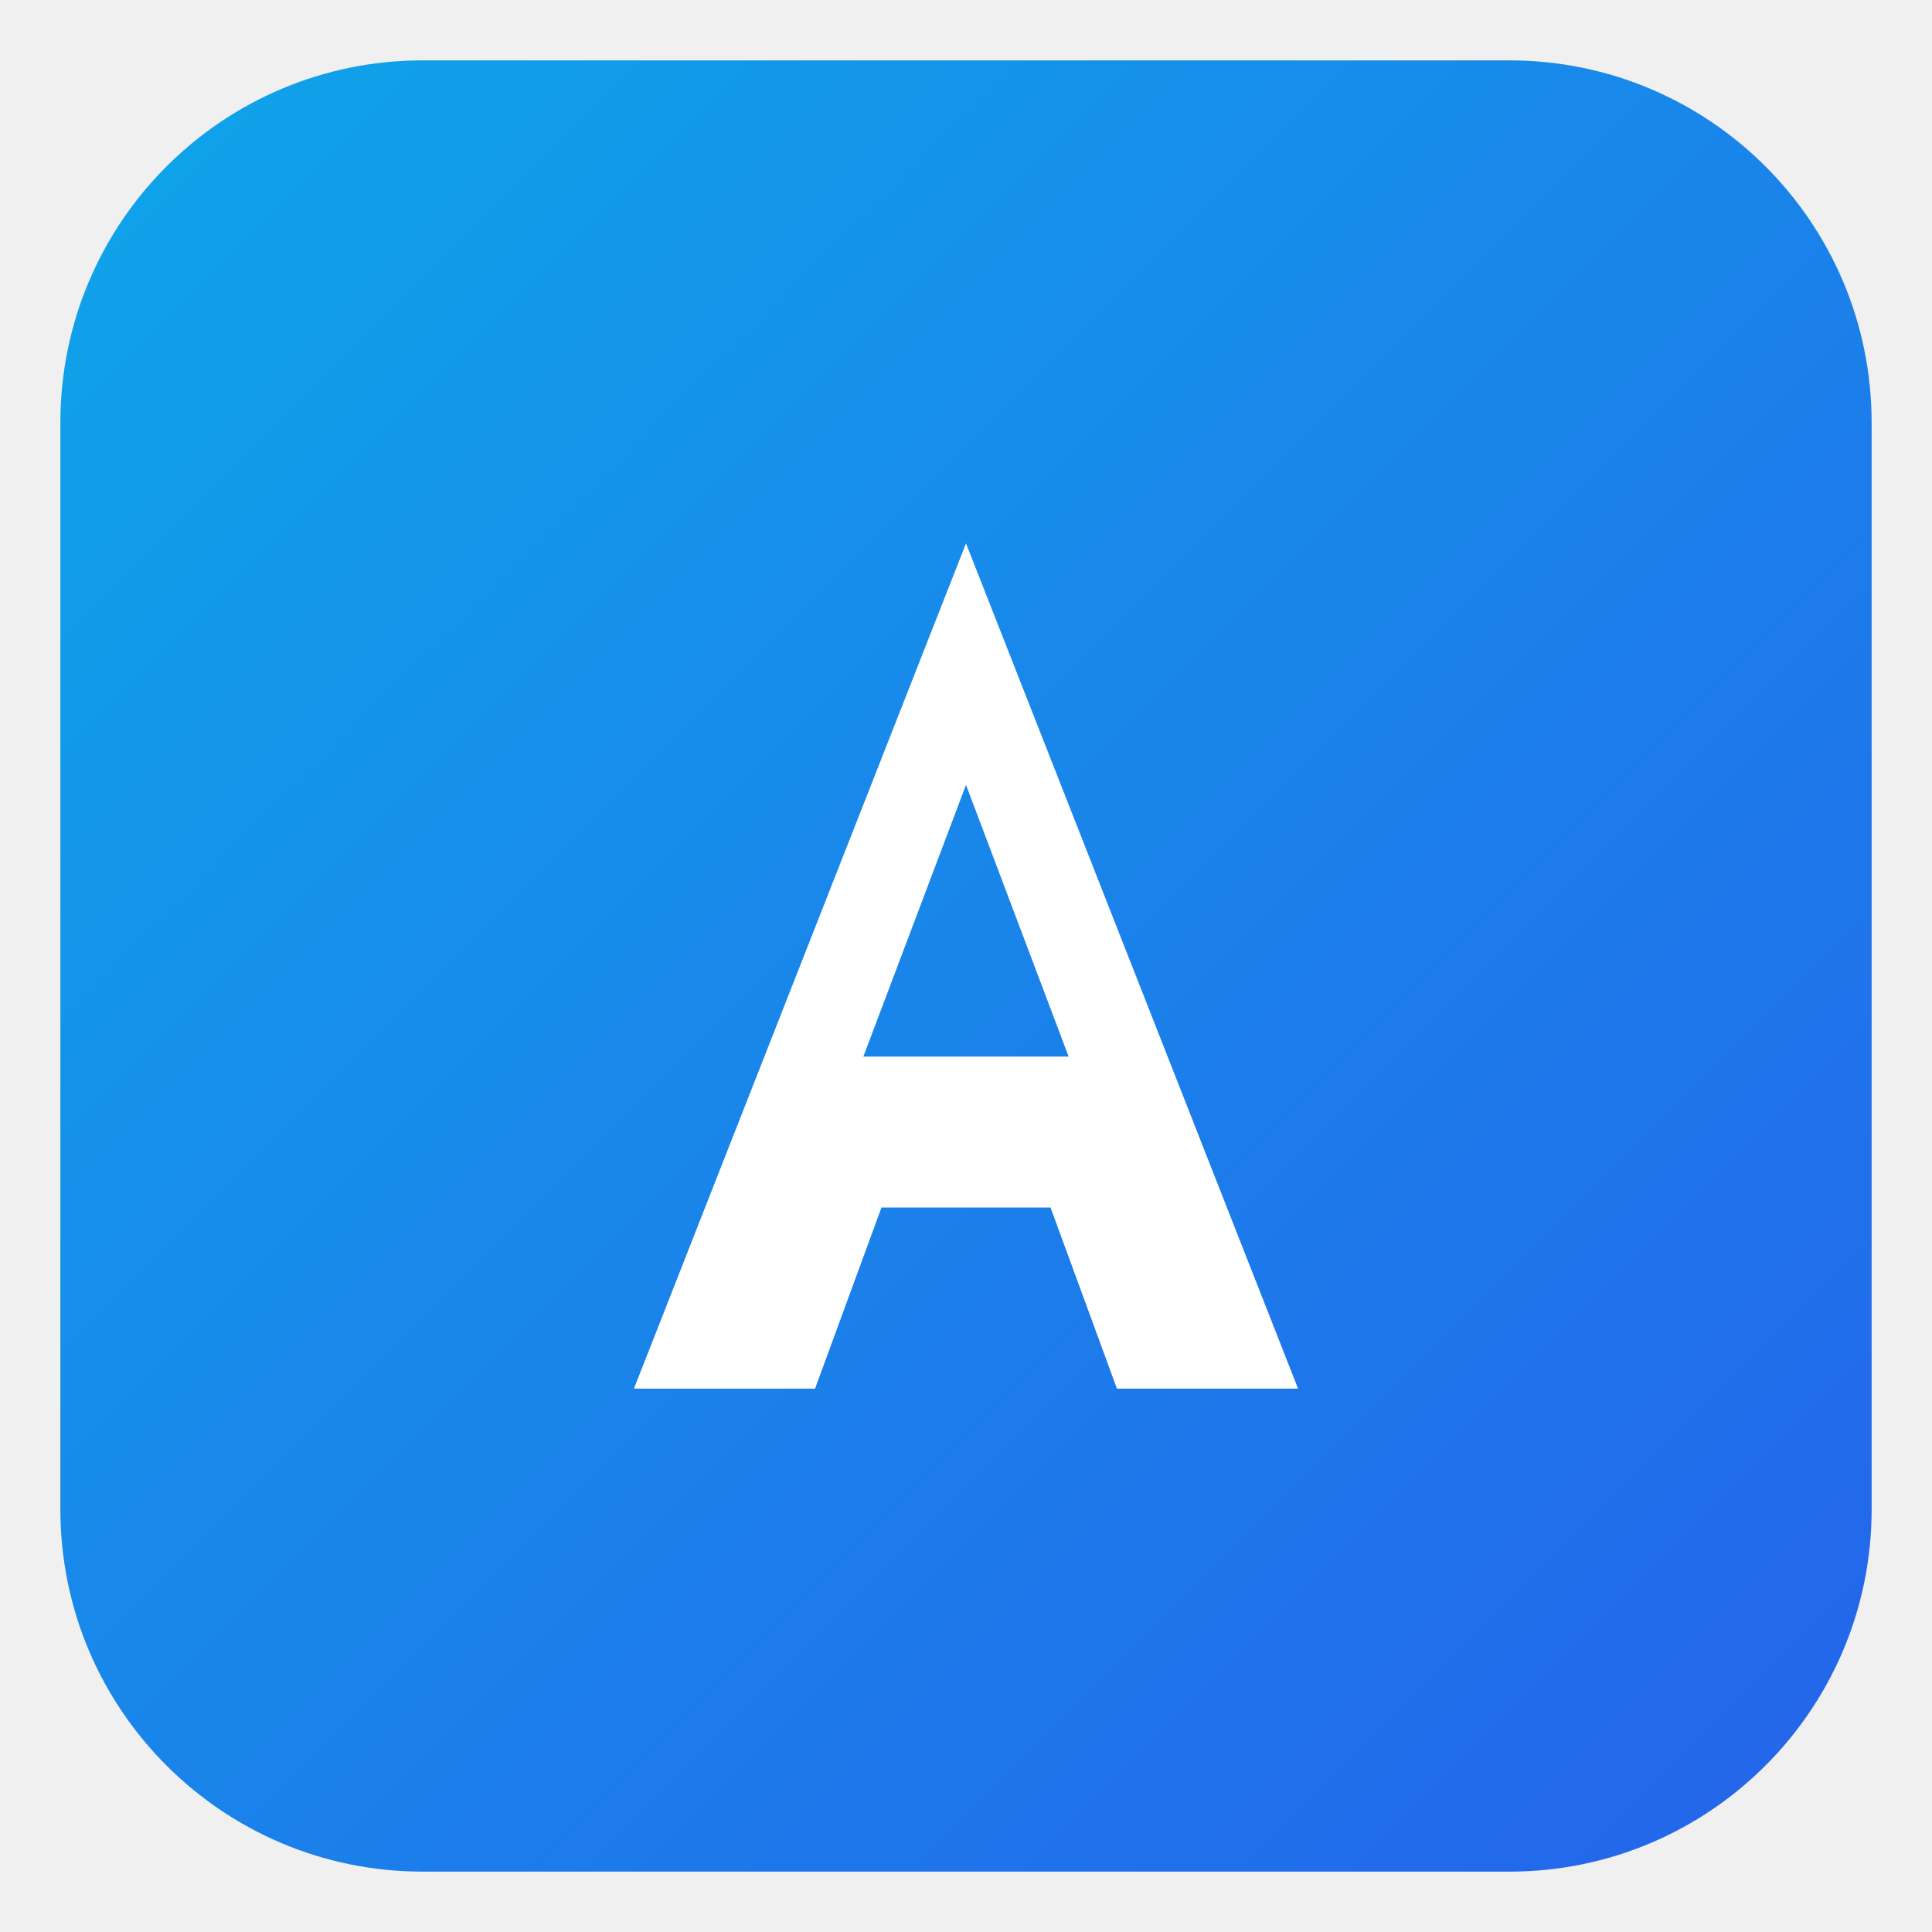
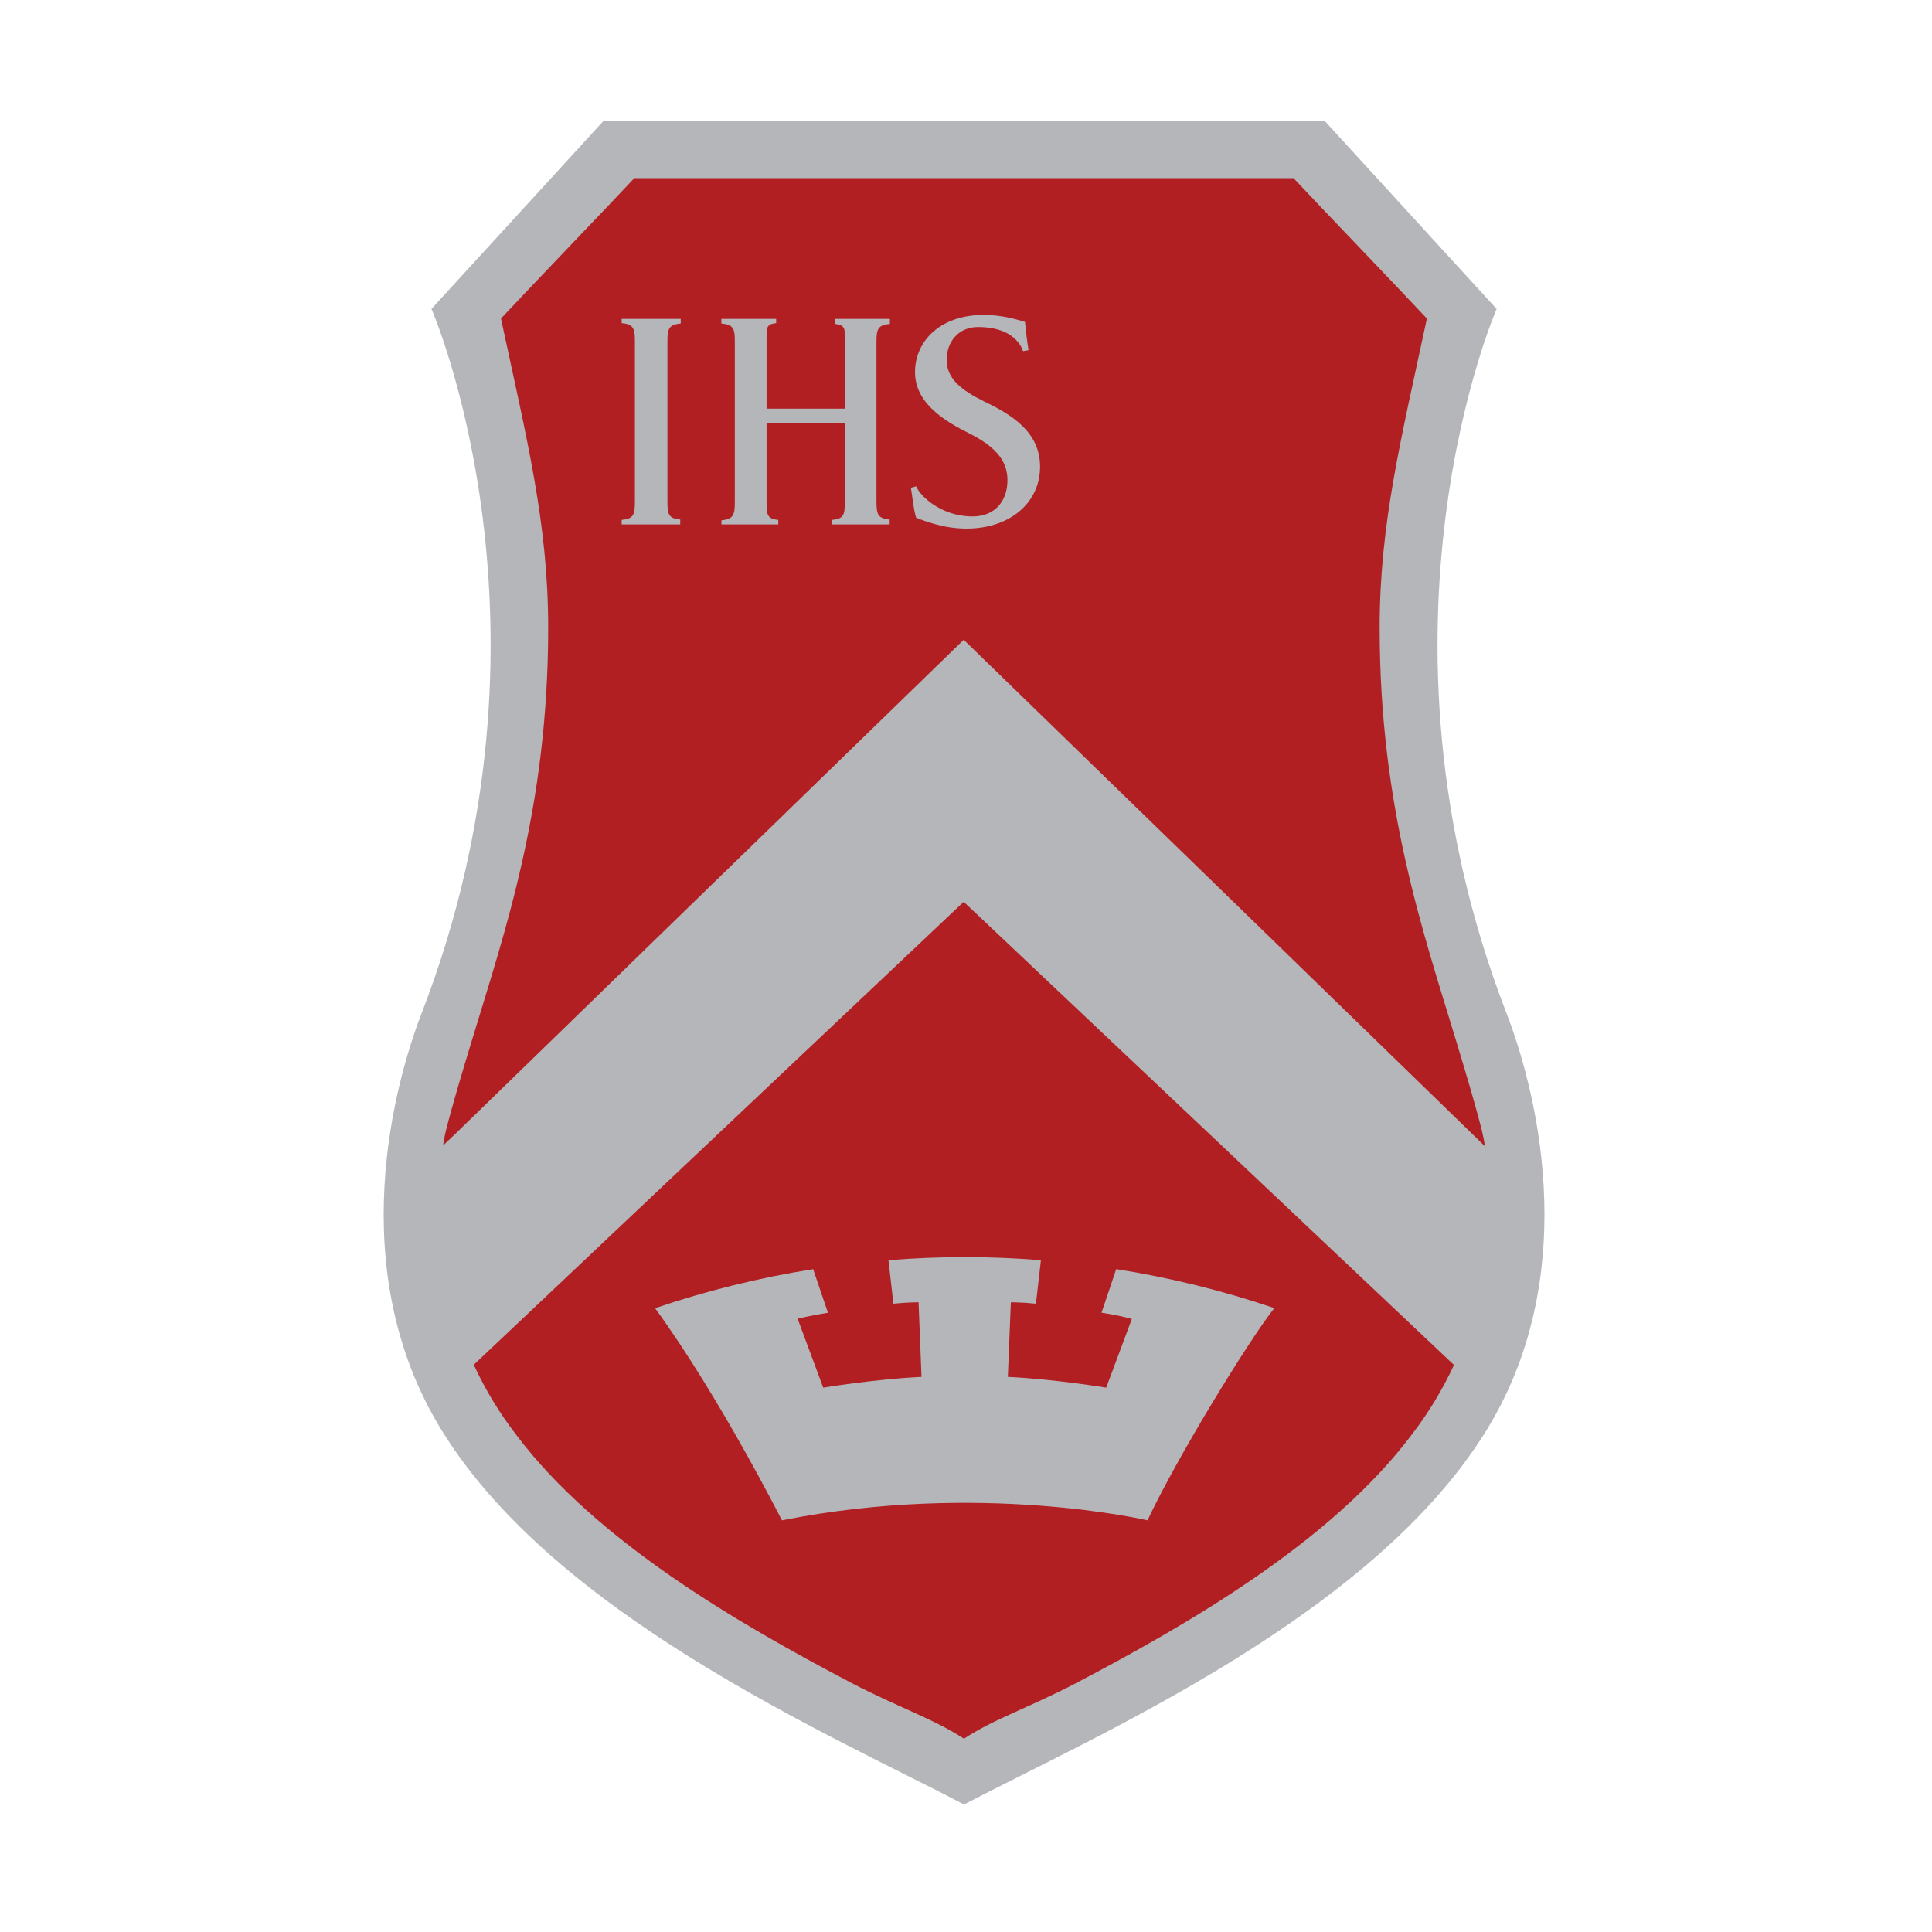
<svg xmlns="http://www.w3.org/2000/svg" viewBox="0 0 64 64">
-   <defs>
-     <linearGradient id="g" x1="0" y1="0" x2="1" y2="1">
-       <stop offset="0%" stop-color="#0ea5e9" />
-       <stop offset="100%" stop-color="#2563eb" />
-     </linearGradient>
-   </defs>
-   <rect x="2" y="2" width="60" height="60" rx="12" fill="url(#g)" />
-   <path d="M21 46l11-28h0l11 28h-6l-2.2-6H29.2L27 46h-6zm11-20l-3.4 9h6.8L32 26z" fill="#ffffff" />
+   <rect width="64" height="64" fill="#ffffff" />
+   <g transform="translate(12.71,4) scale(0.6222)">
+     <path fill="#b4b6b9" d="M59.788 47.539c-7.959-20.545-.535-37.521-.535-37.521L50.091 0h-38.38L2.544 10.018s7.429 16.976-.532 37.521C.649 51.054-2.23 61.073 3.079 69.708c6.069 9.876 20.676 16.201 27.816 19.932l.005-.093.005.093c7.139-3.731 21.748-10.056 27.816-19.932 5.308-8.635 2.431-18.654 1.067-22.169" />
+     <path fill="#b21f23" d="m3.737 54.013 27.144-26.38L58.633 54.6a9.655 9.655 0 0 0-.165-.841c-.385-1.517-.854-3.067-1.353-4.715-1.759-5.827-4.089-12.44-4.089-22.042 0-5.562 1.134-10.007 2.515-16.471-1.545-1.66-5.752-6.028-7.099-7.474h-35.1C11.997 4.503 7.79 8.872 6.244 10.53 7.63 16.995 8.758 21.44 8.758 27c0 9.603-2.325 16.216-4.086 22.043-.499 1.648-.972 3.198-1.356 4.715 0 0-.075.29-.159.802l.58-.548Z" />
+     <path fill="#b21f23" d="M30.881 41.584 4.796 66.232a19.435 19.435 0 0 0 2.266 3.738c4.26 5.663 11.808 10.034 17.855 13.208 2.436 1.272 4.402 1.927 5.963 2.955v.014h.002c.005-.003.008-.003.013-.005 0 .002.005.002.01.005v-.014c1.561-1.028 3.525-1.683 5.962-2.955 6.046-3.174 13.596-7.545 17.854-13.208a19.515 19.515 0 0 0 2.262-3.726l-26.102-24.66Z" />
+     <path fill="#b4b6b9" d="M13.375 11.734c0-.679-.083-.904-.703-.959v-.225h3.143v.244c-.63.058-.708.28-.708.961v8.52c0 .677.058.901.682.957v.26h-3.117v-.242c.62-.05.703-.276.703-.953v-8.563ZM24.55 15.326V11.78c0-.682.06-.905-.522-.96v-.269h2.922v.268c-.644.056-.714.28-.714.961v8.49c0 .681.07.905.702.963v.26H23.86v-.242c.64-.05.69-.276.69-.953v-4.194h-4.164v4.194c0 .677.028.903.623.953v.241h-3.026v-.22c.622-.053.712-.279.712-.957v-8.559c0-.68-.065-.903-.717-.96v-.245h2.918v.225c-.567.057-.51.28-.51.96v3.591h4.164ZM28.353 19.465c.162.45 1.266 1.601 3.001 1.601 1.163 0 1.856-.784 1.856-1.938 0-1.129-.788-1.848-2.008-2.468-1.294-.646-2.914-1.596-2.914-3.275 0-1.64 1.33-3.047 3.657-3.047.94 0 1.682.22 2.198.37.066.652.107 1.006.191 1.508l-.294.05c-.175-.508-.764-1.284-2.394-1.284-1.05 0-1.673.797-1.673 1.746 0 1.003.774 1.615 1.993 2.216 1.455.7 2.98 1.613 2.98 3.48 0 1.908-1.598 3.29-3.912 3.29a6.109 6.109 0 0 1-1.546-.203 8.553 8.553 0 0 1-1.14-.378c-.149-.479-.19-1.086-.28-1.596l.285-.072ZM39 61.14l-.782 2.32s.827.114 1.614.333l-1.365 3.659s-2.662-.447-5.236-.574l.16-3.971s.561-.006 1.335.074l.265-2.316a50.812 50.812 0 0 0-4.052-.165c-1.367 0-2.722.058-4.064.165l.263 2.316c.775-.08 1.34-.074 1.34-.074l.156 3.97c-2.573.128-5.233.575-5.233.575l-1.364-3.674c.817-.19 1.616-.314 1.616-.314l-.788-2.321a50.602 50.602 0 0 0-8.415 2.078c3.438 4.725 6.753 11.294 6.753 11.294 10.521-2.098 19.464 0 19.464 0 1.585-3.383 5.38-9.556 6.75-11.3A50.983 50.983 0 0 0 39 61.14" />
+   </g>
</svg>
